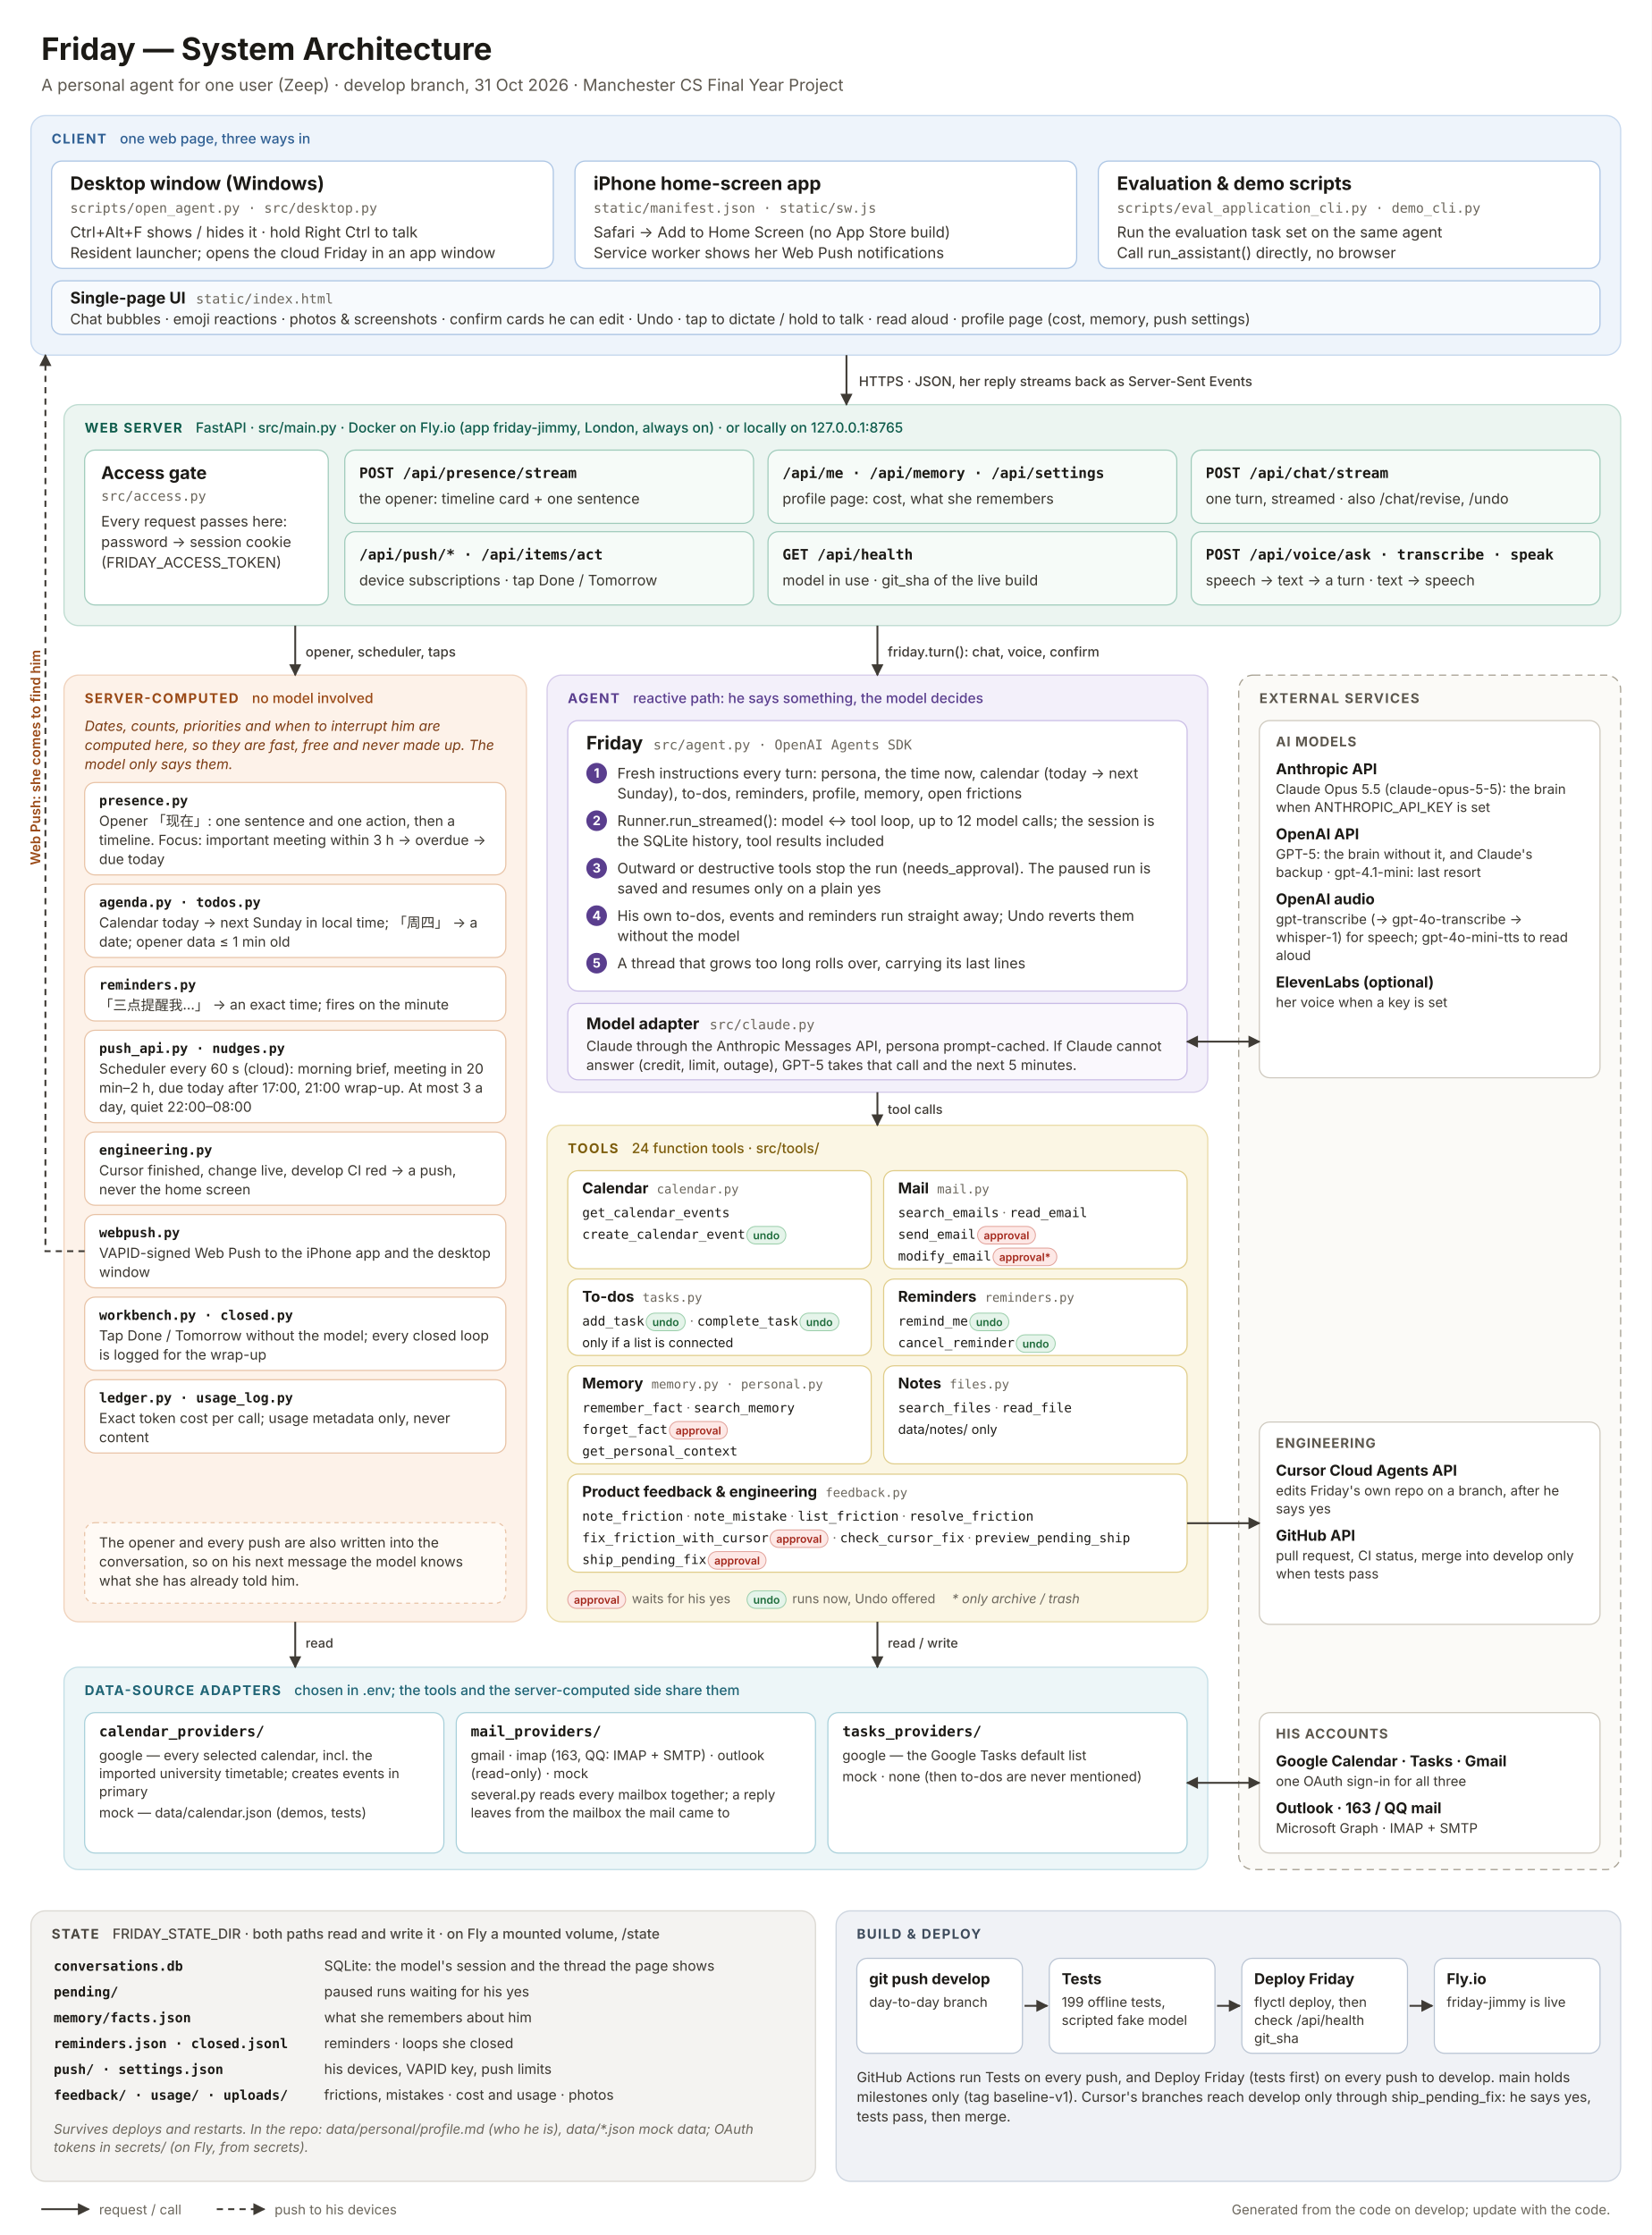
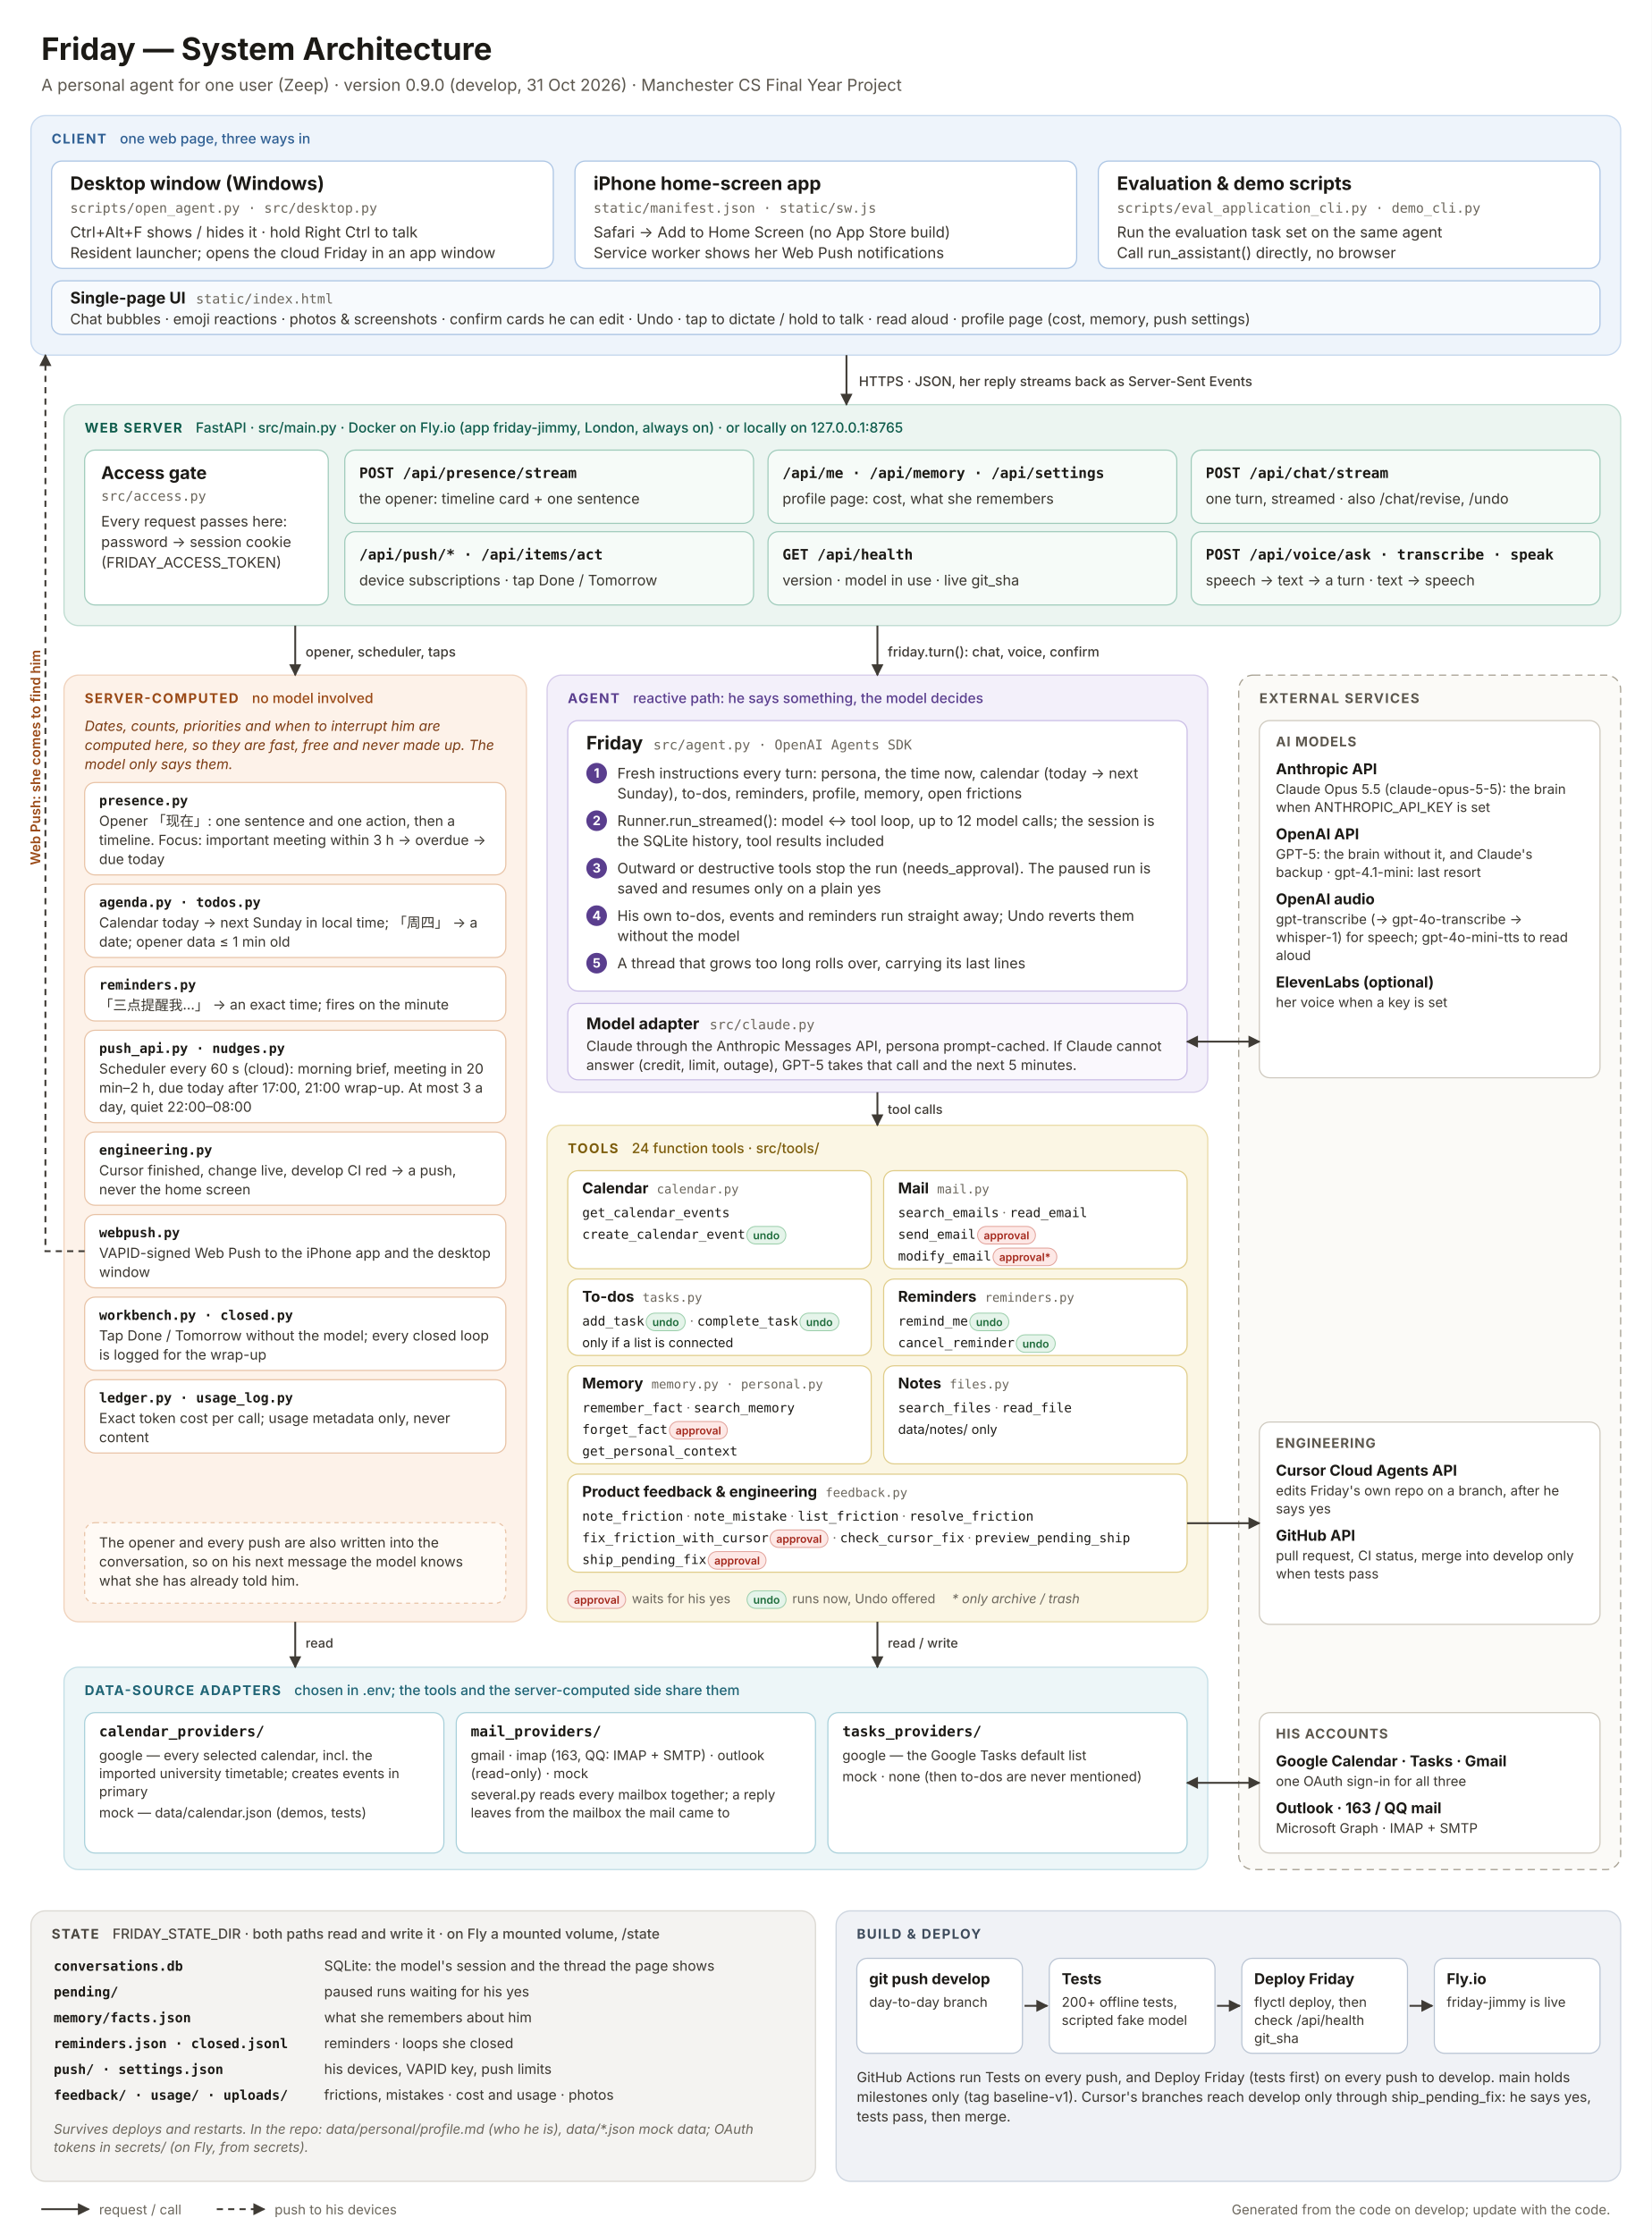
<svg xmlns="http://www.w3.org/2000/svg" width="1600" height="2165" viewBox="0 0 1600 2165">
  <defs>
    <marker id="arr" viewBox="0 0 10 10" refX="9" refY="5" markerWidth="6.5" markerHeight="6.5" orient="auto-start-reverse">
      <path d="M0,0 L10,5 L0,10 z" fill="#3f3b35" />
    </marker>
    <style>
      .sans { font-family: Inter, "Segoe UI", "PingFang SC", "Microsoft YaHei", "WenQuanYi Zen Hei", Helvetica, Arial, sans-serif; }
      .mono { font-family: "JetBrains Mono", Consolas, Menlo, "WenQuanYi Zen Hei Mono", monospace; }
    </style>
  </defs>
  <rect x="0" y="0" width="1600" height="2165" fill="#ffffff" />
  <text class="sans" x="40.0" y="58.0" style="font-size:30px;font-weight:700;fill:#1c1a16">Friday — System Architecture</text>
-   <text class="sans" x="40.0" y="88.0" style="font-size:16px;font-weight:400;fill:#5c574e">A personal agent for one user (Zeep) · develop branch, 31 Oct 2026 · Manchester CS Final Year Project</text>
+   <text class="sans" x="40.0" y="88.0" style="font-size:16px;font-weight:400;fill:#5c574e">A personal agent for one user (Zeep) · version 0.9.0 (develop, 31 Oct 2026) · Manchester CS Final Year Project</text>
  <rect x="30.0" y="112.0" width="1540.0" height="232.0" rx="14" fill="#eef4fb" stroke="#c6d8ee" stroke-width="1.2" />
  <text class="sans" x="50.0" y="139.0" style="font-size:13px;font-weight:700;fill:#2f5f93;letter-spacing:0.09em">CLIENT</text>
  <text class="sans" x="116.1" y="139.0" style="font-size:13.5px;font-weight:500;fill:#2f5f93">one web page, three ways in</text>
  <rect x="50.0" y="156.0" width="486.0" height="104.0" rx="10" fill="#ffffff" stroke="#a9c3e3" stroke-width="1.1" />
  <text class="sans" x="68.0" y="184.0" style="font-size:18px;font-weight:700;fill:#1c1a16">Desktop window (Windows)</text>
  <text class="mono" x="68.0" y="206.0" style="font-size:13px;font-weight:500;fill:#6b665c">scripts/open_agent.py · src/desktop.py</text>
  <text class="sans" x="68.0" y="230.0" style="font-size:14.5px;font-weight:400;fill:#3a362f">Ctrl+Alt+F shows / hides it · hold Right Ctrl to talk</text>
  <text class="sans" x="68.0" y="250.0" style="font-size:14.5px;font-weight:400;fill:#3a362f">Resident launcher; opens the cloud Friday in an app window</text>
  <rect x="557.0" y="156.0" width="486.0" height="104.0" rx="10" fill="#ffffff" stroke="#a9c3e3" stroke-width="1.1" />
  <text class="sans" x="575.0" y="184.0" style="font-size:18px;font-weight:700;fill:#1c1a16">iPhone home-screen app</text>
  <text class="mono" x="575.0" y="206.0" style="font-size:13px;font-weight:500;fill:#6b665c">static/manifest.json · static/sw.js</text>
  <text class="sans" x="575.0" y="230.0" style="font-size:14.5px;font-weight:400;fill:#3a362f">Safari → Add to Home Screen (no App Store build)</text>
  <text class="sans" x="575.0" y="250.0" style="font-size:14.5px;font-weight:400;fill:#3a362f">Service worker shows her Web Push notifications</text>
  <rect x="1064.0" y="156.0" width="486.0" height="104.0" rx="10" fill="#ffffff" stroke="#a9c3e3" stroke-width="1.1" />
  <text class="sans" x="1082.0" y="184.0" style="font-size:18px;font-weight:700;fill:#1c1a16">Evaluation &amp; demo scripts</text>
  <text class="mono" x="1082.0" y="206.0" style="font-size:13px;font-weight:500;fill:#6b665c">scripts/eval_application_cli.py · demo_cli.py</text>
  <text class="sans" x="1082.0" y="230.0" style="font-size:14.5px;font-weight:400;fill:#3a362f">Run the evaluation task set on the same agent</text>
  <text class="sans" x="1082.0" y="250.0" style="font-size:14.5px;font-weight:400;fill:#3a362f">Call run_assistant() directly, no browser</text>
  <rect x="50.0" y="272.0" width="1500.0" height="52.0" rx="10" fill="#f7fafd" stroke="#a9c3e3" stroke-width="1.1" />
  <text class="sans" x="68.0" y="294.0" style="font-size:15.5px;font-weight:700;fill:#1c1a16">Single-page UI</text>
  <text class="mono" x="189.8" y="294.0" style="font-size:13px;font-weight:500;fill:#6b665c">static/index.html</text>
  <text class="sans" x="68.0" y="314.0" style="font-size:14px;font-weight:400;fill:#3a362f">Chat bubbles · emoji reactions · photos &amp; screenshots · confirm cards he can edit · Undo · tap to dictate / hold to talk · read aloud · profile page (cost, memory, push settings)</text>
  <rect x="62.0" y="392.0" width="1508.0" height="214.0" rx="14" fill="#ecf5f1" stroke="#bfdcd1" stroke-width="1.2" />
  <text class="sans" x="82.0" y="419.0" style="font-size:13px;font-weight:700;fill:#0f5c4c;letter-spacing:0.09em">WEB SERVER</text>
  <text class="sans" x="189.6" y="419.0" style="font-size:13.5px;font-weight:500;fill:#0f5c4c">FastAPI · src/main.py · Docker on Fly.io (app friday-jimmy, London, always on) · or locally on 127.0.0.1:8765</text>
  <rect x="82.0" y="436.0" width="236.0" height="150.0" rx="10" fill="#ffffff" stroke="#9fcbbb" stroke-width="1.1" />
  <text class="sans" x="98.0" y="464.0" style="font-size:17px;font-weight:700;fill:#1c1a16">Access gate</text>
  <text class="mono" x="98.0" y="485.0" style="font-size:13px;font-weight:500;fill:#6b665c">src/access.py</text>
  <text class="sans" x="98.0" y="510.0" style="font-size:14px;font-weight:400;fill:#3a362f">Every request passes here:</text>
  <text class="sans" x="98.0" y="529.9" style="font-size:14px;font-weight:400;fill:#3a362f">password → session cookie</text>
  <text class="sans" x="98.0" y="549.8" style="font-size:14px;font-weight:400;fill:#3a362f">(FRIDAY_ACCESS_TOKEN)</text>
  <rect x="334.0" y="436.0" width="396.0" height="71.0" rx="10" fill="#f6fbf8" stroke="#9fcbbb" stroke-width="1.1" />
  <text class="mono" x="348.0" y="463.0" style="font-size:14px;font-weight:700;fill:#1c1a16">POST /api/presence/stream</text>
  <text class="sans" x="348.0" y="488.0" style="font-size:14px;font-weight:400;fill:#3a362f">the opener: timeline card + one sentence</text>
  <rect x="334.0" y="515.0" width="396.0" height="71.0" rx="10" fill="#f6fbf8" stroke="#9fcbbb" stroke-width="1.1" />
  <text class="mono" x="348.0" y="542.0" style="font-size:14px;font-weight:700;fill:#1c1a16">/api/push/* · /api/items/act</text>
  <text class="sans" x="348.0" y="567.0" style="font-size:14px;font-weight:400;fill:#3a362f">device subscriptions · tap Done / Tomorrow</text>
  <rect x="744.0" y="436.0" width="396.0" height="71.0" rx="10" fill="#f6fbf8" stroke="#9fcbbb" stroke-width="1.1" />
  <text class="mono" x="758.0" y="463.0" style="font-size:14px;font-weight:700;fill:#1c1a16">/api/me · /api/memory · /api/settings</text>
  <text class="sans" x="758.0" y="488.0" style="font-size:14px;font-weight:400;fill:#3a362f">profile page: cost, what she remembers</text>
  <rect x="744.0" y="515.0" width="396.0" height="71.0" rx="10" fill="#f6fbf8" stroke="#9fcbbb" stroke-width="1.1" />
  <text class="mono" x="758.0" y="542.0" style="font-size:14px;font-weight:700;fill:#1c1a16">GET /api/health</text>
-   <text class="sans" x="758.0" y="567.0" style="font-size:14px;font-weight:400;fill:#3a362f">model in use · git_sha of the live build</text>
+   <text class="sans" x="758.0" y="567.0" style="font-size:14px;font-weight:400;fill:#3a362f">version · model in use · live git_sha</text>
  <rect x="1154.0" y="436.0" width="396.0" height="71.0" rx="10" fill="#f6fbf8" stroke="#9fcbbb" stroke-width="1.1" />
  <text class="mono" x="1168.0" y="463.0" style="font-size:14px;font-weight:700;fill:#1c1a16">POST /api/chat/stream</text>
  <text class="sans" x="1168.0" y="488.0" style="font-size:14px;font-weight:400;fill:#3a362f">one turn, streamed · also /chat/revise, /undo</text>
  <rect x="1154.0" y="515.0" width="396.0" height="71.0" rx="10" fill="#f6fbf8" stroke="#9fcbbb" stroke-width="1.1" />
  <text class="mono" x="1168.0" y="542.0" style="font-size:14px;font-weight:700;fill:#1c1a16">POST /api/voice/ask · transcribe · speak</text>
  <text class="sans" x="1168.0" y="567.0" style="font-size:14px;font-weight:400;fill:#3a362f">speech → text → a turn · text → speech</text>
  <path d="M820.0,344.0 L820.0,392.0" fill="none" stroke="#3f3b35" stroke-width="1.8" marker-end="url(#arr)" />
  <text class="sans" x="832.0" y="374.0" style="font-size:13px;font-weight:500;fill:#3f3b35;paint-order:stroke;stroke:#ffffff;stroke-width:5px;stroke-linejoin:round">HTTPS · JSON, her reply streams back as Server-Sent Events</text>
  <rect x="530.0" y="654.0" width="640.0" height="404.0" rx="14" fill="#f3f0fa" stroke="#d5cbea" stroke-width="1.2" />
  <text class="sans" x="550.0" y="681.0" style="font-size:13px;font-weight:700;fill:#5a3e8e;letter-spacing:0.09em">AGENT</text>
  <text class="sans" x="613.3" y="681.0" style="font-size:13.5px;font-weight:500;fill:#5a3e8e">reactive path: he says something, the model decides</text>
  <rect x="550.0" y="698.0" width="600.0" height="262.0" rx="10" fill="#ffffff" stroke="#c9bce6" stroke-width="1.1" />
  <text class="sans" x="568.0" y="726.0" style="font-size:18px;font-weight:700;fill:#1c1a16">Friday</text>
  <text class="mono" x="632.9" y="726.0" style="font-size:13px;font-weight:500;fill:#6b665c">src/agent.py · OpenAI Agents SDK</text>
  <circle cx="578" cy="749" r="10" fill="#5a3e8e" />
  <text class="sans" x="578" y="753.3" text-anchor="middle" style="font-size:12.5px;font-weight:700;fill:#fff">1</text>
  <text class="sans" x="598.0" y="754.0" style="font-size:14px;font-weight:400;fill:#3a362f">Fresh instructions every turn: persona, the time now, calendar (today → next</text>
  <text class="sans" x="598.0" y="773.5" style="font-size:14px;font-weight:400;fill:#3a362f">Sunday), to-dos, reminders, profile, memory, open frictions</text>
  <circle cx="578" cy="795.0" r="10" fill="#5a3e8e" />
  <text class="sans" x="578" y="799.3" text-anchor="middle" style="font-size:12.5px;font-weight:700;fill:#fff">2</text>
  <text class="sans" x="598.0" y="800.0" style="font-size:14px;font-weight:400;fill:#3a362f">Runner.run_streamed(): model ↔ tool loop, up to 12 model calls; the session is</text>
  <text class="sans" x="598.0" y="819.5" style="font-size:14px;font-weight:400;fill:#3a362f">the SQLite history, tool results included</text>
  <circle cx="578" cy="841.0" r="10" fill="#5a3e8e" />
  <text class="sans" x="578" y="845.3" text-anchor="middle" style="font-size:12.5px;font-weight:700;fill:#fff">3</text>
  <text class="sans" x="598.0" y="846.0" style="font-size:14px;font-weight:400;fill:#3a362f">Outward or destructive tools stop the run (needs_approval). The paused run is</text>
  <text class="sans" x="598.0" y="865.5" style="font-size:14px;font-weight:400;fill:#3a362f">saved and resumes only on a plain yes</text>
  <circle cx="578" cy="887.0" r="10" fill="#5a3e8e" />
  <text class="sans" x="578" y="891.3" text-anchor="middle" style="font-size:12.5px;font-weight:700;fill:#fff">4</text>
  <text class="sans" x="598.0" y="892.0" style="font-size:14px;font-weight:400;fill:#3a362f">His own to-dos, events and reminders run straight away; Undo reverts them</text>
  <text class="sans" x="598.0" y="911.5" style="font-size:14px;font-weight:400;fill:#3a362f">without the model</text>
  <circle cx="578" cy="933.0" r="10" fill="#5a3e8e" />
  <text class="sans" x="578" y="937.3" text-anchor="middle" style="font-size:12.5px;font-weight:700;fill:#fff">5</text>
  <text class="sans" x="598.0" y="938.0" style="font-size:14px;font-weight:400;fill:#3a362f">A thread that grows too long rolls over, carrying its last lines</text>
  <rect x="550.0" y="972.0" width="600.0" height="74.0" rx="10" fill="#faf8fd" stroke="#c9bce6" stroke-width="1.1" />
  <text class="sans" x="568.0" y="997.0" style="font-size:15.5px;font-weight:700;fill:#1c1a16">Model adapter</text>
  <text class="mono" x="687.4" y="997.0" style="font-size:13px;font-weight:500;fill:#6b665c">src/claude.py</text>
  <text class="sans" x="568.0" y="1018.0" style="font-size:13.5px;font-weight:400;fill:#3a362f">Claude through the Anthropic Messages API, persona prompt-cached. If Claude cannot</text>
  <text class="sans" x="568.0" y="1036.5" style="font-size:13.5px;font-weight:400;fill:#3a362f">answer (credit, limit, outage), GPT-5 takes that call and the next 5 minutes.</text>
  <rect x="530.0" y="1090.0" width="640.0" height="481.0" rx="14" fill="#fbf6e4" stroke="#eadca9" stroke-width="1.2" />
  <text class="sans" x="550.0" y="1117.0" style="font-size:13px;font-weight:700;fill:#7d5d0c;letter-spacing:0.09em">TOOLS</text>
  <text class="sans" x="612.0" y="1117.0" style="font-size:13.5px;font-weight:500;fill:#7d5d0c">24 function tools · src/tools/</text>
  <rect x="550.0" y="1134.0" width="294.0" height="95.0" rx="10" fill="#ffffff" stroke="#e0cd8a" stroke-width="1.1" />
  <text class="sans" x="564.0" y="1156.0" style="font-size:14.5px;font-weight:700;fill:#1c1a16">Calendar</text>
  <text class="mono" x="636.2" y="1156.0" style="font-size:12px;font-weight:500;fill:#6b665c">calendar.py</text>
  <text class="mono" x="564.0" y="1179.0" style="font-size:12.5px;font-weight:500;fill:#1c1a16">get_calendar_events</text>
  <text class="mono" x="564.0" y="1200.0" style="font-size:12.5px;font-weight:500;fill:#1c1a16">create_calendar_event</text>
  <rect x="723.5" y="1188.0" width="37.8" height="17.0" rx="8.5" fill="#e5f4ea" stroke="#9ccfac" stroke-width="0.9" />
  <text class="sans" x="729.5" y="1200.5" style="font-size:10.5px;font-weight:600;fill:#1d6b3a">undo</text>
  <rect x="856.0" y="1134.0" width="294.0" height="95.0" rx="10" fill="#ffffff" stroke="#e0cd8a" stroke-width="1.1" />
  <text class="sans" x="870.0" y="1156.0" style="font-size:14.5px;font-weight:700;fill:#1c1a16">Mail</text>
  <text class="mono" x="907.8" y="1156.0" style="font-size:12px;font-weight:500;fill:#6b665c">mail.py</text>
  <text class="mono" x="870.0" y="1179.0" style="font-size:12.5px;font-weight:500;fill:#1c1a16">search_emails</text>
  <text class="sans" x="967.5" y="1179.0" style="font-size:12.5px;font-weight:400;fill:#6b665c" xml:space="preserve"> · </text>
  <text class="mono" x="978.1" y="1179.0" style="font-size:12.5px;font-weight:500;fill:#1c1a16">read_email</text>
  <text class="mono" x="870.0" y="1200.0" style="font-size:12.5px;font-weight:500;fill:#1c1a16">send_email</text>
  <rect x="947.0" y="1188.0" width="56.1" height="17.0" rx="8.5" fill="#fde8e6" stroke="#e2a39b" stroke-width="0.9" />
  <text class="sans" x="953.0" y="1200.5" style="font-size:10.5px;font-weight:600;fill:#a3271b">approval</text>
  <text class="mono" x="870.0" y="1221.0" style="font-size:12.5px;font-weight:500;fill:#1c1a16">modify_email</text>
  <rect x="962.0" y="1209.0" width="61.8" height="17.0" rx="8.5" fill="#fde8e6" stroke="#e2a39b" stroke-width="0.9" />
  <text class="sans" x="968.0" y="1221.5" style="font-size:10.5px;font-weight:600;fill:#a3271b">approval*</text>
  <rect x="550.0" y="1239.0" width="294.0" height="74.0" rx="10" fill="#ffffff" stroke="#e0cd8a" stroke-width="1.1" />
  <text class="sans" x="564.0" y="1261.0" style="font-size:14.5px;font-weight:700;fill:#1c1a16">To-dos</text>
  <text class="mono" x="622.4" y="1261.0" style="font-size:12px;font-weight:500;fill:#6b665c">tasks.py</text>
  <text class="mono" x="564.0" y="1284.0" style="font-size:12.5px;font-weight:500;fill:#1c1a16">add_task</text>
  <rect x="626.0" y="1272.0" width="37.8" height="17.0" rx="8.5" fill="#e5f4ea" stroke="#9ccfac" stroke-width="0.9" />
  <text class="sans" x="632.0" y="1284.5" style="font-size:10.5px;font-weight:600;fill:#1d6b3a">undo</text>
  <text class="sans" x="664.8" y="1284.0" style="font-size:12.5px;font-weight:400;fill:#6b665c" xml:space="preserve"> · </text>
  <text class="mono" x="675.4" y="1284.0" style="font-size:12.5px;font-weight:500;fill:#1c1a16">complete_task</text>
  <rect x="774.9" y="1272.0" width="37.8" height="17.0" rx="8.5" fill="#e5f4ea" stroke="#9ccfac" stroke-width="0.9" />
  <text class="sans" x="780.9" y="1284.5" style="font-size:10.5px;font-weight:600;fill:#1d6b3a">undo</text>
  <text class="sans" x="564.0" y="1305.0" style="font-size:12.5px;font-weight:400;fill:#1c1a16">only if a list is connected</text>
  <rect x="856.0" y="1239.0" width="294.0" height="74.0" rx="10" fill="#ffffff" stroke="#e0cd8a" stroke-width="1.1" />
  <text class="sans" x="870.0" y="1261.0" style="font-size:14.5px;font-weight:700;fill:#1c1a16">Reminders</text>
  <text class="mono" x="954.0" y="1261.0" style="font-size:12px;font-weight:500;fill:#6b665c">reminders.py</text>
  <text class="mono" x="870.0" y="1284.0" style="font-size:12.5px;font-weight:500;fill:#1c1a16">remind_me</text>
  <rect x="939.5" y="1272.0" width="37.8" height="17.0" rx="8.5" fill="#e5f4ea" stroke="#9ccfac" stroke-width="0.9" />
  <text class="sans" x="945.5" y="1284.5" style="font-size:10.5px;font-weight:600;fill:#1d6b3a">undo</text>
  <text class="mono" x="870.0" y="1305.0" style="font-size:12.5px;font-weight:500;fill:#1c1a16">cancel_reminder</text>
  <rect x="984.5" y="1293.0" width="37.8" height="17.0" rx="8.5" fill="#e5f4ea" stroke="#9ccfac" stroke-width="0.9" />
  <text class="sans" x="990.5" y="1305.5" style="font-size:10.5px;font-weight:600;fill:#1d6b3a">undo</text>
  <rect x="550.0" y="1323.0" width="294.0" height="95.0" rx="10" fill="#ffffff" stroke="#e0cd8a" stroke-width="1.1" />
  <text class="sans" x="564.0" y="1345.0" style="font-size:14.5px;font-weight:700;fill:#1c1a16">Memory</text>
  <text class="mono" x="631.1" y="1345.0" style="font-size:12px;font-weight:500;fill:#6b665c">memory.py · personal.py</text>
  <text class="mono" x="564.0" y="1368.0" style="font-size:12.5px;font-weight:500;fill:#1c1a16">remember_fact</text>
  <text class="sans" x="661.5" y="1368.0" style="font-size:12.5px;font-weight:400;fill:#6b665c" xml:space="preserve"> · </text>
  <text class="mono" x="672.1" y="1368.0" style="font-size:12.5px;font-weight:500;fill:#1c1a16">search_memory</text>
  <text class="mono" x="564.0" y="1389.0" style="font-size:12.5px;font-weight:500;fill:#1c1a16">forget_fact</text>
  <rect x="648.5" y="1377.0" width="56.1" height="17.0" rx="8.5" fill="#fde8e6" stroke="#e2a39b" stroke-width="0.9" />
  <text class="sans" x="654.5" y="1389.5" style="font-size:10.5px;font-weight:600;fill:#a3271b">approval</text>
  <text class="mono" x="564.0" y="1410.0" style="font-size:12.5px;font-weight:500;fill:#1c1a16">get_personal_context</text>
  <rect x="856.0" y="1323.0" width="294.0" height="95.0" rx="10" fill="#ffffff" stroke="#e0cd8a" stroke-width="1.1" />
  <text class="sans" x="870.0" y="1345.0" style="font-size:14.5px;font-weight:700;fill:#1c1a16">Notes</text>
  <text class="mono" x="919.9" y="1345.0" style="font-size:12px;font-weight:500;fill:#6b665c">files.py</text>
  <text class="mono" x="870.0" y="1368.0" style="font-size:12.5px;font-weight:500;fill:#1c1a16">search_files</text>
  <text class="sans" x="960.0" y="1368.0" style="font-size:12.5px;font-weight:400;fill:#6b665c" xml:space="preserve"> · </text>
  <text class="mono" x="970.6" y="1368.0" style="font-size:12.5px;font-weight:500;fill:#1c1a16">read_file</text>
  <text class="sans" x="870.0" y="1389.0" style="font-size:12.5px;font-weight:400;fill:#1c1a16">data/notes/ only</text>
  <rect x="550.0" y="1428.0" width="600.0" height="95.0" rx="10" fill="#ffffff" stroke="#e0cd8a" stroke-width="1.1" />
  <text class="sans" x="564.0" y="1450.0" style="font-size:14.5px;font-weight:700;fill:#1c1a16">Product feedback &amp; engineering</text>
  <text class="mono" x="799.6" y="1450.0" style="font-size:12px;font-weight:500;fill:#6b665c">feedback.py</text>
  <text class="mono" x="564.0" y="1473.0" style="font-size:12.5px;font-weight:500;fill:#1c1a16">note_friction</text>
  <text class="sans" x="661.5" y="1473.0" style="font-size:12.5px;font-weight:400;fill:#6b665c" xml:space="preserve"> · </text>
  <text class="mono" x="672.1" y="1473.0" style="font-size:12.5px;font-weight:500;fill:#1c1a16">note_mistake</text>
  <text class="sans" x="762.1" y="1473.0" style="font-size:12.5px;font-weight:400;fill:#6b665c" xml:space="preserve"> · </text>
  <text class="mono" x="772.8" y="1473.0" style="font-size:12.5px;font-weight:500;fill:#1c1a16">list_friction</text>
  <text class="sans" x="870.3" y="1473.0" style="font-size:12.5px;font-weight:400;fill:#6b665c" xml:space="preserve"> · </text>
  <text class="mono" x="880.9" y="1473.0" style="font-size:12.5px;font-weight:500;fill:#1c1a16">resolve_friction</text>
  <text class="mono" x="564.0" y="1494.0" style="font-size:12.5px;font-weight:500;fill:#1c1a16">fix_friction_with_cursor</text>
  <rect x="746.0" y="1482.0" width="56.1" height="17.0" rx="8.5" fill="#fde8e6" stroke="#e2a39b" stroke-width="0.9" />
  <text class="sans" x="752.0" y="1494.5" style="font-size:10.5px;font-weight:600;fill:#a3271b">approval</text>
  <text class="sans" x="803.1" y="1494.0" style="font-size:12.5px;font-weight:400;fill:#6b665c" xml:space="preserve"> · </text>
  <text class="mono" x="813.8" y="1494.0" style="font-size:12.5px;font-weight:500;fill:#1c1a16">check_cursor_fix</text>
  <text class="sans" x="933.8" y="1494.0" style="font-size:12.5px;font-weight:400;fill:#6b665c" xml:space="preserve"> · </text>
  <text class="mono" x="944.4" y="1494.0" style="font-size:12.5px;font-weight:500;fill:#1c1a16">preview_pending_ship</text>
  <text class="mono" x="564.0" y="1515.0" style="font-size:12.5px;font-weight:500;fill:#1c1a16">ship_pending_fix</text>
  <rect x="686.0" y="1503.0" width="56.1" height="17.0" rx="8.5" fill="#fde8e6" stroke="#e2a39b" stroke-width="0.9" />
  <text class="sans" x="692.0" y="1515.5" style="font-size:10.5px;font-weight:600;fill:#a3271b">approval</text>
  <rect x="550.0" y="1541.0" width="56.1" height="17.0" rx="8.5" fill="#fde8e6" stroke="#e2a39b" stroke-width="0.9" />
  <text class="sans" x="556.0" y="1553.5" style="font-size:10.5px;font-weight:600;fill:#a3271b">approval</text>
  <text class="sans" x="612.1" y="1553.0" style="font-size:12.5px;font-weight:400;fill:#6b665c">waits for his yes</text>
  <rect x="723.7" y="1541.0" width="37.8" height="17.0" rx="8.5" fill="#e5f4ea" stroke="#9ccfac" stroke-width="0.9" />
  <text class="sans" x="729.7" y="1553.5" style="font-size:10.5px;font-weight:600;fill:#1d6b3a">undo</text>
  <text class="sans" x="767.5" y="1553.0" style="font-size:12.5px;font-weight:400;fill:#6b665c">runs now, Undo offered</text>
  <text class="sans" x="922.1" y="1553.0" style="font-size:12.5px;font-weight:400;fill:#6b665c;font-style:italic">* only archive / trash</text>
  <rect x="62.0" y="654.0" width="448.0" height="917.0" rx="14" fill="#fdf2e9" stroke="#f0d3bd" stroke-width="1.2" />
  <text class="sans" x="82.0" y="681.0" style="font-size:13px;font-weight:700;fill:#9a4a17;letter-spacing:0.09em">SERVER-COMPUTED</text>
  <text class="sans" x="244.1" y="681.0" style="font-size:13.5px;font-weight:500;fill:#9a4a17">no model involved</text>
  <text class="sans" x="82.0" y="708.0" style="font-size:13.5px;font-weight:400;fill:#7a3a12;font-style:italic">Dates, counts, priorities and when to interrupt him are</text>
  <text class="sans" x="82.0" y="726.5" style="font-size:13.5px;font-weight:400;fill:#7a3a12;font-style:italic">computed here, so they are fast, free and never made up. The</text>
  <text class="sans" x="82.0" y="745.0" style="font-size:13.5px;font-weight:400;fill:#7a3a12;font-style:italic">model only says them.</text>
  <rect x="82.0" y="758.0" width="408.0" height="89.5" rx="10" fill="#ffffff" stroke="#e8c3a6" stroke-width="1.1" />
  <text class="mono" x="96.0" y="780.0" style="font-size:13px;font-weight:700;fill:#1c1a16">presence.py</text>
  <text class="sans" x="96.0" y="800.0" style="font-size:13.5px;font-weight:400;fill:#3a362f">Opener 「现在」: one sentence and one action, then a</text>
  <text class="sans" x="96.0" y="818.5" style="font-size:13.5px;font-weight:400;fill:#3a362f">timeline. Focus: important meeting within 3 h → overdue →</text>
  <text class="sans" x="96.0" y="837.0" style="font-size:13.5px;font-weight:400;fill:#3a362f">due today</text>
  <rect x="82.0" y="856.5" width="408.0" height="71.0" rx="10" fill="#ffffff" stroke="#e8c3a6" stroke-width="1.1" />
  <text class="mono" x="96.0" y="878.5" style="font-size:13px;font-weight:700;fill:#1c1a16">agenda.py · todos.py</text>
  <text class="sans" x="96.0" y="898.5" style="font-size:13.5px;font-weight:400;fill:#3a362f">Calendar today → next Sunday in local time; 「周四」 → a</text>
  <text class="sans" x="96.0" y="917.0" style="font-size:13.5px;font-weight:400;fill:#3a362f">date; opener data ≤ 1 min old</text>
  <rect x="82.0" y="936.5" width="408.0" height="52.5" rx="10" fill="#ffffff" stroke="#e8c3a6" stroke-width="1.1" />
  <text class="mono" x="96.0" y="958.5" style="font-size:13px;font-weight:700;fill:#1c1a16">reminders.py</text>
  <text class="sans" x="96.0" y="978.5" style="font-size:13.5px;font-weight:400;fill:#3a362f">「三点提醒我…」 → an exact time; fires on the minute</text>
  <rect x="82.0" y="998.0" width="408.0" height="89.5" rx="10" fill="#ffffff" stroke="#e8c3a6" stroke-width="1.1" />
  <text class="mono" x="96.0" y="1020.0" style="font-size:13px;font-weight:700;fill:#1c1a16">push_api.py · nudges.py</text>
  <text class="sans" x="96.0" y="1040.0" style="font-size:13.5px;font-weight:400;fill:#3a362f">Scheduler every 60 s (cloud): morning brief, meeting in 20</text>
  <text class="sans" x="96.0" y="1058.5" style="font-size:13.5px;font-weight:400;fill:#3a362f">min–2 h, due today after 17:00, 21:00 wrap-up. At most 3 a</text>
  <text class="sans" x="96.0" y="1077.0" style="font-size:13.5px;font-weight:400;fill:#3a362f">day, quiet 22:00–08:00</text>
  <rect x="82.0" y="1096.5" width="408.0" height="71.0" rx="10" fill="#ffffff" stroke="#e8c3a6" stroke-width="1.1" />
  <text class="mono" x="96.0" y="1118.5" style="font-size:13px;font-weight:700;fill:#1c1a16">engineering.py</text>
  <text class="sans" x="96.0" y="1138.5" style="font-size:13.5px;font-weight:400;fill:#3a362f">Cursor finished, change live, develop CI red → a push,</text>
  <text class="sans" x="96.0" y="1157.0" style="font-size:13.5px;font-weight:400;fill:#3a362f">never the home screen</text>
  <rect x="82.0" y="1176.5" width="408.0" height="71.0" rx="10" fill="#ffffff" stroke="#e8c3a6" stroke-width="1.1" />
  <text class="mono" x="96.0" y="1198.5" style="font-size:13px;font-weight:700;fill:#1c1a16">webpush.py</text>
  <text class="sans" x="96.0" y="1218.5" style="font-size:13.5px;font-weight:400;fill:#3a362f">VAPID-signed Web Push to the iPhone app and the desktop</text>
  <text class="sans" x="96.0" y="1237.0" style="font-size:13.5px;font-weight:400;fill:#3a362f">window</text>
  <rect x="82.0" y="1256.5" width="408.0" height="71.0" rx="10" fill="#ffffff" stroke="#e8c3a6" stroke-width="1.1" />
  <text class="mono" x="96.0" y="1278.5" style="font-size:13px;font-weight:700;fill:#1c1a16">workbench.py · closed.py</text>
  <text class="sans" x="96.0" y="1298.5" style="font-size:13.5px;font-weight:400;fill:#3a362f">Tap Done / Tomorrow without the model; every closed loop</text>
  <text class="sans" x="96.0" y="1317.0" style="font-size:13.5px;font-weight:400;fill:#3a362f">is logged for the wrap-up</text>
  <rect x="82.0" y="1336.5" width="408.0" height="71.0" rx="10" fill="#ffffff" stroke="#e8c3a6" stroke-width="1.1" />
  <text class="mono" x="96.0" y="1358.5" style="font-size:13px;font-weight:700;fill:#1c1a16">ledger.py · usage_log.py</text>
  <text class="sans" x="96.0" y="1378.5" style="font-size:13.5px;font-weight:400;fill:#3a362f">Exact token cost per call; usage metadata only, never</text>
  <text class="sans" x="96.0" y="1397.0" style="font-size:13.5px;font-weight:400;fill:#3a362f">content</text>
  <rect x="82.0" y="1475.0" width="408.0" height="78.0" rx="10" fill="#fffaf5" stroke="#e8c3a6" stroke-width="1.1" stroke-dasharray="4 4" />
  <text class="sans" x="96.0" y="1499.0" style="font-size:13.5px;font-weight:400;fill:#3a362f">The opener and every push are also written into the</text>
  <text class="sans" x="96.0" y="1517.5" style="font-size:13.5px;font-weight:400;fill:#3a362f">conversation, so on his next message the model knows</text>
  <text class="sans" x="96.0" y="1536.0" style="font-size:13.5px;font-weight:400;fill:#3a362f">what she has already told him.</text>
  <path d="M82.0,1212.0 L44.0,1212.0 L44.0,344.0" fill="none" stroke="#3f3b35" stroke-width="1.8" stroke-dasharray="6 5" marker-end="url(#arr)" />
  <text class="sans" transform="translate(39,838) rotate(-90)" style="font-size:13px;font-weight:600;fill:#9a4a17;paint-order:stroke;stroke:#fff;stroke-width:5px">Web Push: she comes to find him</text>
  <path d="M286.0,606.0 L286.0,654.0" fill="none" stroke="#3f3b35" stroke-width="1.8" marker-end="url(#arr)" />
  <text class="sans" x="296.0" y="636.0" style="font-size:13px;font-weight:500;fill:#3f3b35;paint-order:stroke;stroke:#ffffff;stroke-width:5px;stroke-linejoin:round">opener, scheduler, taps</text>
  <path d="M850.0,606.0 L850.0,654.0" fill="none" stroke="#3f3b35" stroke-width="1.8" marker-end="url(#arr)" />
  <text class="sans" x="860.0" y="636.0" style="font-size:13px;font-weight:500;fill:#3f3b35;paint-order:stroke;stroke:#ffffff;stroke-width:5px;stroke-linejoin:round">friday.turn(): chat, voice, confirm</text>
  <path d="M850.0,1058.0 L850.0,1090.0" fill="none" stroke="#3f3b35" stroke-width="1.8" marker-end="url(#arr)" />
  <text class="sans" x="860.0" y="1079.0" style="font-size:12.5px;font-weight:500;fill:#3f3b35;paint-order:stroke;stroke:#ffffff;stroke-width:5px;stroke-linejoin:round">tool calls</text>
  <rect x="62.0" y="1615.0" width="1108.0" height="196.0" rx="14" fill="#edf6f8" stroke="#c4dfe6" stroke-width="1.2" />
  <text class="sans" x="82.0" y="1642.0" style="font-size:13px;font-weight:700;fill:#1f6475;letter-spacing:0.09em">DATA-SOURCE ADAPTERS</text>
  <text class="sans" x="285.1" y="1642.0" style="font-size:13.5px;font-weight:500;fill:#1f6475">chosen in .env; the tools and the server-computed side share them</text>
  <rect x="82.0" y="1659.0" width="348.0" height="136.0" rx="10" fill="#ffffff" stroke="#a8d0da" stroke-width="1.1" />
  <text class="mono" x="96.0" y="1682.0" style="font-size:14px;font-weight:700;fill:#1c1a16">calendar_providers/</text>
  <text class="sans" x="96.0" y="1705.0" style="font-size:13px;font-weight:400;fill:#3a362f">google — every selected calendar, incl. the</text>
  <text class="sans" x="96.0" y="1722.5" style="font-size:13px;font-weight:400;fill:#3a362f">imported university timetable; creates events in</text>
  <text class="sans" x="96.0" y="1740.0" style="font-size:13px;font-weight:400;fill:#3a362f">primary</text>
  <text class="sans" x="96.0" y="1760.5" style="font-size:13px;font-weight:400;fill:#3a362f">mock — data/calendar.json (demos, tests)</text>
  <rect x="442.0" y="1659.0" width="348.0" height="136.0" rx="10" fill="#ffffff" stroke="#a8d0da" stroke-width="1.1" />
  <text class="mono" x="456.0" y="1682.0" style="font-size:14px;font-weight:700;fill:#1c1a16">mail_providers/</text>
  <text class="sans" x="456.0" y="1705.0" style="font-size:13px;font-weight:400;fill:#3a362f">gmail · imap (163, QQ: IMAP + SMTP) · outlook</text>
  <text class="sans" x="456.0" y="1722.5" style="font-size:13px;font-weight:400;fill:#3a362f">(read-only) · mock</text>
  <text class="sans" x="456.0" y="1743.0" style="font-size:13px;font-weight:400;fill:#3a362f">several.py reads every mailbox together; a reply</text>
  <text class="sans" x="456.0" y="1760.5" style="font-size:13px;font-weight:400;fill:#3a362f">leaves from the mailbox the mail came to</text>
  <rect x="802.0" y="1659.0" width="348.0" height="136.0" rx="10" fill="#ffffff" stroke="#a8d0da" stroke-width="1.1" />
  <text class="mono" x="816.0" y="1682.0" style="font-size:14px;font-weight:700;fill:#1c1a16">tasks_providers/</text>
  <text class="sans" x="816.0" y="1705.0" style="font-size:13px;font-weight:400;fill:#3a362f">google — the Google Tasks default list</text>
  <text class="sans" x="816.0" y="1725.5" style="font-size:13px;font-weight:400;fill:#3a362f">mock · none (then to-dos are never mentioned)</text>
  <path d="M850.0,1571.0 L850.0,1615.0" fill="none" stroke="#3f3b35" stroke-width="1.8" marker-end="url(#arr)" />
  <text class="sans" x="860.0" y="1596.0" style="font-size:12.5px;font-weight:500;fill:#3f3b35;paint-order:stroke;stroke:#ffffff;stroke-width:5px;stroke-linejoin:round">read / write</text>
  <path d="M286.0,1571.0 L286.0,1615.0" fill="none" stroke="#3f3b35" stroke-width="1.8" marker-end="url(#arr)" />
  <text class="sans" x="296.0" y="1596.0" style="font-size:12.5px;font-weight:500;fill:#3f3b35;paint-order:stroke;stroke:#ffffff;stroke-width:5px;stroke-linejoin:round">read</text>
  <rect x="1200.0" y="654.0" width="370.0" height="1157.0" rx="14" fill="#fbfaf7" stroke="#a8a294" stroke-width="1.2" stroke-dasharray="7 5" />
  <text class="sans" x="1220.0" y="681.0" style="font-size:13px;font-weight:700;fill:#5c574e;letter-spacing:0.09em">EXTERNAL SERVICES</text>
  <rect x="1220.0" y="698.0" width="330.0" height="346.0" rx="10" fill="#ffffff" stroke="#cdc8bd" stroke-width="1.1" />
  <text class="sans" x="1236.0" y="723.0" style="font-size:13px;font-weight:700;fill:#5c574e;letter-spacing:0.06em">AI MODELS</text>
  <text class="sans" x="1236.0" y="750.0" style="font-size:14.5px;font-weight:700;fill:#1c1a16">Anthropic API</text>
  <text class="sans" x="1236.0" y="769.0" style="font-size:13px;font-weight:400;fill:#3a362f">Claude Opus 5.5 (claude-opus-5-5): the brain</text>
  <text class="sans" x="1236.0" y="786.5" style="font-size:13px;font-weight:400;fill:#3a362f">when ANTHROPIC_API_KEY is set</text>
  <text class="sans" x="1236.0" y="813.0" style="font-size:14.5px;font-weight:700;fill:#1c1a16">OpenAI API</text>
  <text class="sans" x="1236.0" y="832.0" style="font-size:13px;font-weight:400;fill:#3a362f">GPT-5: the brain without it, and Claude's</text>
  <text class="sans" x="1236.0" y="849.5" style="font-size:13px;font-weight:400;fill:#3a362f">backup · gpt-4.1-mini: last resort</text>
  <text class="sans" x="1236.0" y="876.0" style="font-size:14.5px;font-weight:700;fill:#1c1a16">OpenAI audio</text>
  <text class="sans" x="1236.0" y="895.0" style="font-size:13px;font-weight:400;fill:#3a362f">gpt-transcribe (→ gpt-4o-transcribe →</text>
  <text class="sans" x="1236.0" y="912.5" style="font-size:13px;font-weight:400;fill:#3a362f">whisper-1) for speech; gpt-4o-mini-tts to read</text>
  <text class="sans" x="1236.0" y="930.0" style="font-size:13px;font-weight:400;fill:#3a362f">aloud</text>
  <text class="sans" x="1236.0" y="956.5" style="font-size:14.5px;font-weight:700;fill:#1c1a16">ElevenLabs (optional)</text>
  <text class="sans" x="1236.0" y="975.5" style="font-size:13px;font-weight:400;fill:#3a362f">her voice when a key is set</text>
  <rect x="1220.0" y="1377.5" width="330.0" height="196.0" rx="10" fill="#ffffff" stroke="#cdc8bd" stroke-width="1.1" />
  <text class="sans" x="1236.0" y="1402.5" style="font-size:13px;font-weight:700;fill:#5c574e;letter-spacing:0.06em">ENGINEERING</text>
  <text class="sans" x="1236.0" y="1429.5" style="font-size:14.5px;font-weight:700;fill:#1c1a16">Cursor Cloud Agents API</text>
  <text class="sans" x="1236.0" y="1448.5" style="font-size:13px;font-weight:400;fill:#3a362f">edits Friday's own repo on a branch, after he</text>
  <text class="sans" x="1236.0" y="1466.0" style="font-size:13px;font-weight:400;fill:#3a362f">says yes</text>
  <text class="sans" x="1236.0" y="1492.5" style="font-size:14.5px;font-weight:700;fill:#1c1a16">GitHub API</text>
  <text class="sans" x="1236.0" y="1511.5" style="font-size:13px;font-weight:400;fill:#3a362f">pull request, CI status, merge into develop only</text>
  <text class="sans" x="1236.0" y="1529.0" style="font-size:13px;font-weight:400;fill:#3a362f">when tests pass</text>
  <rect x="1220.0" y="1659.0" width="330.0" height="136.0" rx="10" fill="#ffffff" stroke="#cdc8bd" stroke-width="1.1" />
  <text class="sans" x="1236.0" y="1684.0" style="font-size:13px;font-weight:700;fill:#5c574e;letter-spacing:0.06em">HIS ACCOUNTS</text>
  <text class="sans" x="1236.0" y="1711.0" style="font-size:14.5px;font-weight:700;fill:#1c1a16">Google Calendar · Tasks · Gmail</text>
  <text class="sans" x="1236.0" y="1730.0" style="font-size:13px;font-weight:400;fill:#3a362f">one OAuth sign-in for all three</text>
  <text class="sans" x="1236.0" y="1756.5" style="font-size:14.5px;font-weight:700;fill:#1c1a16">Outlook · 163 / QQ mail</text>
  <text class="sans" x="1236.0" y="1775.5" style="font-size:13px;font-weight:400;fill:#3a362f">Microsoft Graph · IMAP + SMTP</text>
  <path d="M1150.0,1009.0 L1220.0,1009.0" fill="none" stroke="#3f3b35" stroke-width="1.8" marker-end="url(#arr)" marker-start="url(#arr)" />
  <path d="M1150.0,1475.5 L1220.0,1475.5" fill="none" stroke="#3f3b35" stroke-width="1.8" marker-end="url(#arr)" />
  <path d="M1150.0,1727.0 L1220.0,1727.0" fill="none" stroke="#3f3b35" stroke-width="1.8" marker-end="url(#arr)" marker-start="url(#arr)" />
  <rect x="30.0" y="1851.0" width="760.0" height="262.0" rx="14" fill="#f4f3f1" stroke="#dcd9d3" stroke-width="1.2" />
  <text class="sans" x="50.0" y="1878.0" style="font-size:13px;font-weight:700;fill:#4a463f;letter-spacing:0.09em">STATE</text>
  <text class="sans" x="109.0" y="1878.0" style="font-size:13.5px;font-weight:500;fill:#4a463f">FRIDAY_STATE_DIR · both paths read and write it · on Fly a mounted volume, /state</text>
  <text class="mono" x="52.0" y="1909.0" style="font-size:13px;font-weight:700;fill:#1c1a16">conversations.db</text>
  <text class="sans" x="314.0" y="1909.0" style="font-size:13.5px;font-weight:400;fill:#3a362f">SQLite: the model's session and the thread the page shows</text>
  <text class="mono" x="52.0" y="1934.0" style="font-size:13px;font-weight:700;fill:#1c1a16">pending/</text>
  <text class="sans" x="314.0" y="1934.0" style="font-size:13.5px;font-weight:400;fill:#3a362f">paused runs waiting for his yes</text>
  <text class="mono" x="52.0" y="1959.0" style="font-size:13px;font-weight:700;fill:#1c1a16">memory/facts.json</text>
  <text class="sans" x="314.0" y="1959.0" style="font-size:13.5px;font-weight:400;fill:#3a362f">what she remembers about him</text>
  <text class="mono" x="52.0" y="1984.0" style="font-size:13px;font-weight:700;fill:#1c1a16">reminders.json · closed.jsonl</text>
  <text class="sans" x="314.0" y="1984.0" style="font-size:13.5px;font-weight:400;fill:#3a362f">reminders · loops she closed</text>
  <text class="mono" x="52.0" y="2009.0" style="font-size:13px;font-weight:700;fill:#1c1a16">push/ · settings.json</text>
  <text class="sans" x="314.0" y="2009.0" style="font-size:13.5px;font-weight:400;fill:#3a362f">his devices, VAPID key, push limits</text>
  <text class="mono" x="52.0" y="2034.0" style="font-size:13px;font-weight:700;fill:#1c1a16">feedback/ · usage/ · uploads/</text>
  <text class="sans" x="314.0" y="2034.0" style="font-size:13.5px;font-weight:400;fill:#3a362f">frictions, mistakes · cost and usage · photos</text>
  <text class="sans" x="52.0" y="2067.0" style="font-size:13px;font-weight:400;fill:#6b665c;font-style:italic">Survives deploys and restarts. In the repo: data/personal/profile.md (who he is), data/*.json mock data; OAuth</text>
  <text class="sans" x="52.0" y="2084.5" style="font-size:13px;font-weight:400;fill:#6b665c;font-style:italic">tokens in secrets/ (on Fly, from secrets).</text>
  <rect x="810.0" y="1851.0" width="760.0" height="262.0" rx="14" fill="#f0f2f6" stroke="#cdd5e0" stroke-width="1.2" />
  <text class="sans" x="830.0" y="1878.0" style="font-size:13px;font-weight:700;fill:#3d4b5c;letter-spacing:0.09em">BUILD &amp; DEPLOY</text>
  <rect x="830.0" y="1897.0" width="160.5" height="92.0" rx="10" fill="#ffffff" stroke="#b9c4d3" stroke-width="1.1" />
  <text class="sans" x="842.0" y="1922.0" style="font-size:14.5px;font-weight:700;fill:#1c1a16">git push develop</text>
  <text class="sans" x="842.0" y="1944.0" style="font-size:13px;font-weight:400;fill:#3a362f">day-to-day branch</text>
  <path d="M992.5,1943.0 L1014.5,1943.0" fill="none" stroke="#3f3b35" stroke-width="1.8" marker-end="url(#arr)" />
  <rect x="1016.5" y="1897.0" width="160.5" height="92.0" rx="10" fill="#ffffff" stroke="#b9c4d3" stroke-width="1.1" />
  <text class="sans" x="1028.5" y="1922.0" style="font-size:14.5px;font-weight:700;fill:#1c1a16">Tests</text>
-   <text class="sans" x="1028.5" y="1944.0" style="font-size:13px;font-weight:400;fill:#3a362f">199 offline tests,</text>
+   <text class="sans" x="1028.5" y="1944.0" style="font-size:13px;font-weight:400;fill:#3a362f">200+ offline tests,</text>
  <text class="sans" x="1028.5" y="1961.5" style="font-size:13px;font-weight:400;fill:#3a362f">scripted fake model</text>
  <path d="M1179.0,1943.0 L1201.0,1943.0" fill="none" stroke="#3f3b35" stroke-width="1.8" marker-end="url(#arr)" />
  <rect x="1203.0" y="1897.0" width="160.5" height="92.0" rx="10" fill="#ffffff" stroke="#b9c4d3" stroke-width="1.1" />
  <text class="sans" x="1215.0" y="1922.0" style="font-size:14.5px;font-weight:700;fill:#1c1a16">Deploy Friday</text>
  <text class="sans" x="1215.0" y="1944.0" style="font-size:13px;font-weight:400;fill:#3a362f">flyctl deploy, then</text>
  <text class="sans" x="1215.0" y="1961.5" style="font-size:13px;font-weight:400;fill:#3a362f">check /api/health</text>
  <text class="sans" x="1215.0" y="1979.0" style="font-size:13px;font-weight:400;fill:#3a362f">git_sha</text>
  <path d="M1365.5,1943.0 L1387.5,1943.0" fill="none" stroke="#3f3b35" stroke-width="1.8" marker-end="url(#arr)" />
  <rect x="1389.5" y="1897.0" width="160.5" height="92.0" rx="10" fill="#ffffff" stroke="#b9c4d3" stroke-width="1.1" />
  <text class="sans" x="1401.5" y="1922.0" style="font-size:14.5px;font-weight:700;fill:#1c1a16">Fly.io</text>
  <text class="sans" x="1401.5" y="1944.0" style="font-size:13px;font-weight:400;fill:#3a362f">friday-jimmy is live</text>
  <text class="sans" x="830.0" y="2017.0" style="font-size:13.5px;font-weight:400;fill:#3a362f">GitHub Actions run Tests on every push, and Deploy Friday (tests first) on every push to develop. main holds</text>
  <text class="sans" x="830.0" y="2036.0" style="font-size:13.5px;font-weight:400;fill:#3a362f">milestones only (tag baseline-v1). Cursor's branches reach develop only through ship_pending_fix: he says yes,</text>
  <text class="sans" x="830.0" y="2055.0" style="font-size:13.5px;font-weight:400;fill:#3a362f">tests pass, then merge.</text>
  <path d="M40.0,2140.0 L86.0,2140.0" fill="none" stroke="#3f3b35" stroke-width="1.8" marker-end="url(#arr)" />
  <text class="sans" x="96.0" y="2145.0" style="font-size:13px;font-weight:400;fill:#6b665c">request / call</text>
  <path d="M210.0,2140.0 L256.0,2140.0" fill="none" stroke="#3f3b35" stroke-width="1.8" stroke-dasharray="6 5" marker-end="url(#arr)" />
  <text class="sans" x="266.0" y="2145.0" style="font-size:13px;font-weight:400;fill:#6b665c">push to his devices</text>
  <text class="sans" x="1560.0" y="2145.0" style="font-size:13px;font-weight:400;fill:#6b665c" text-anchor="end">Generated from the code on develop; update with the code.</text>
</svg>
